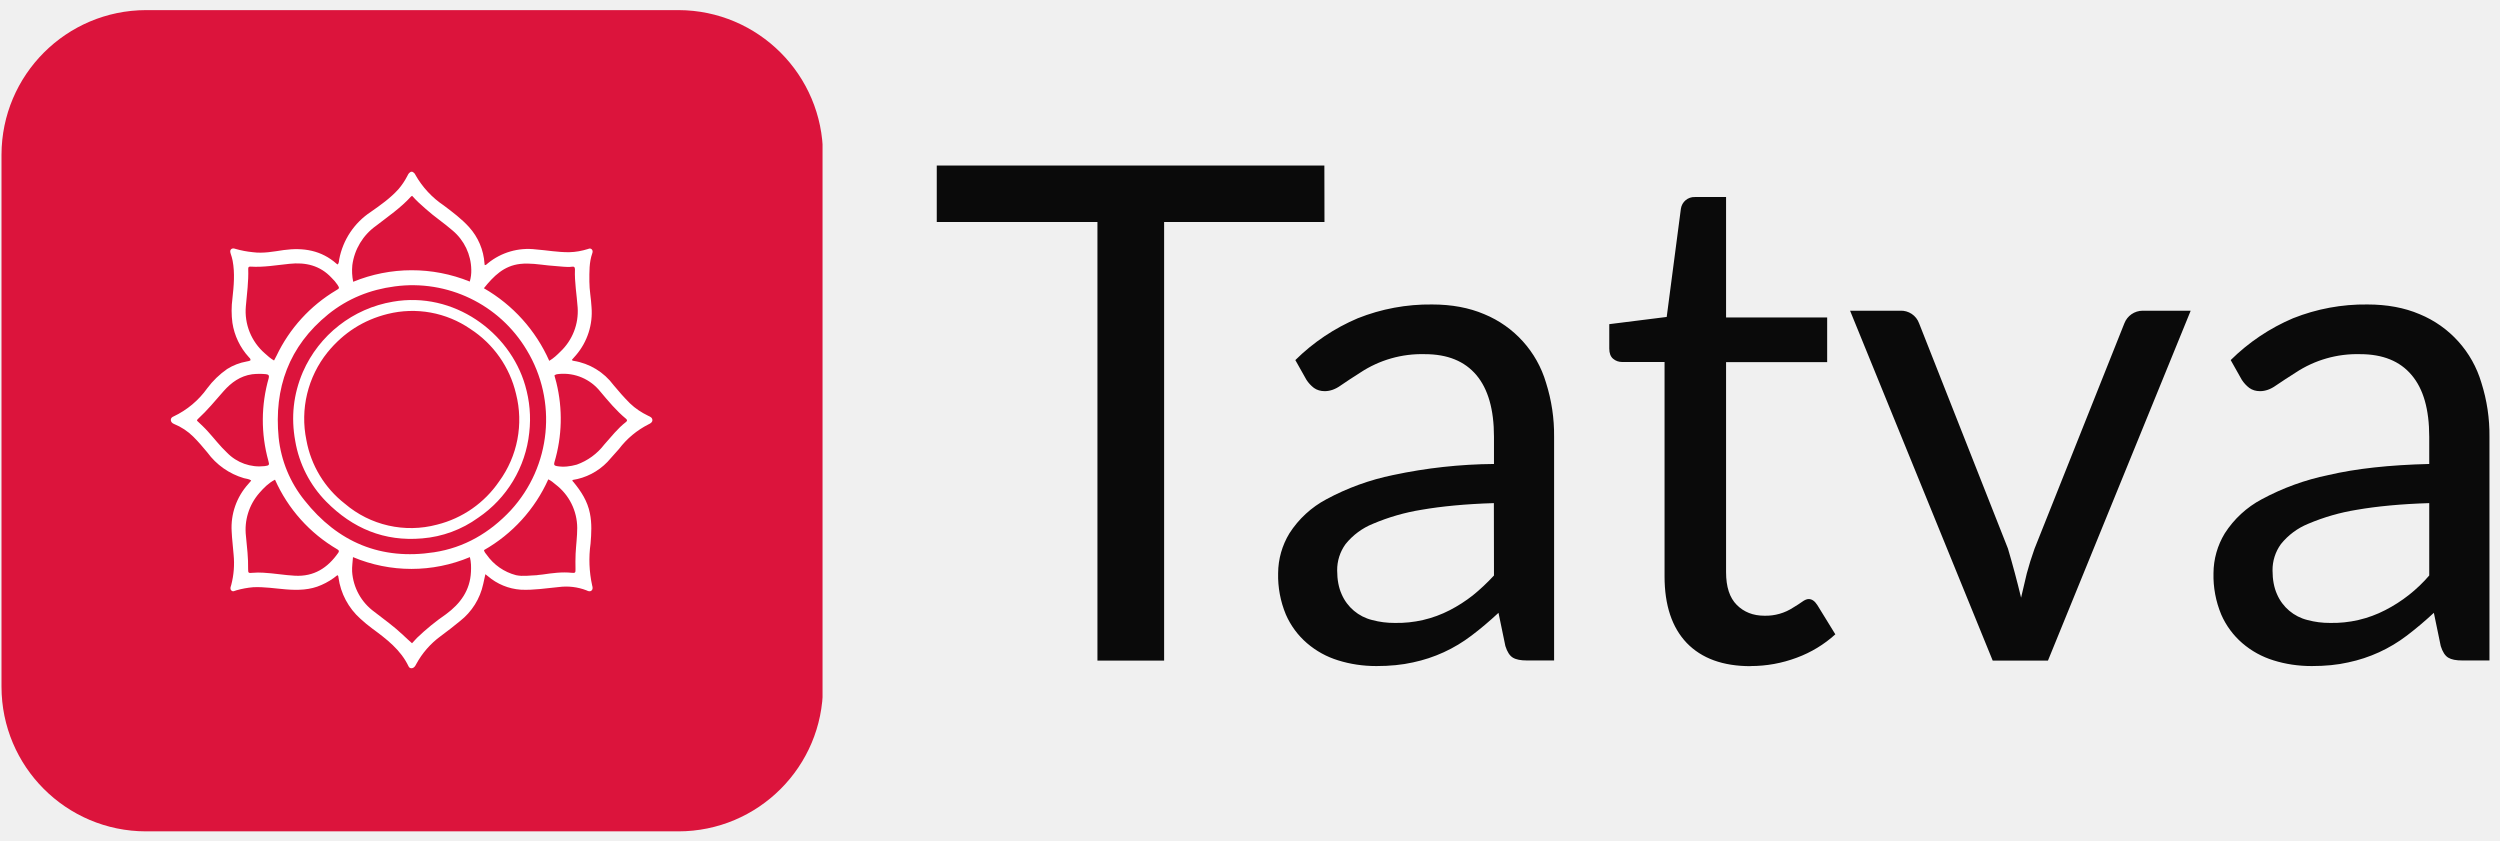
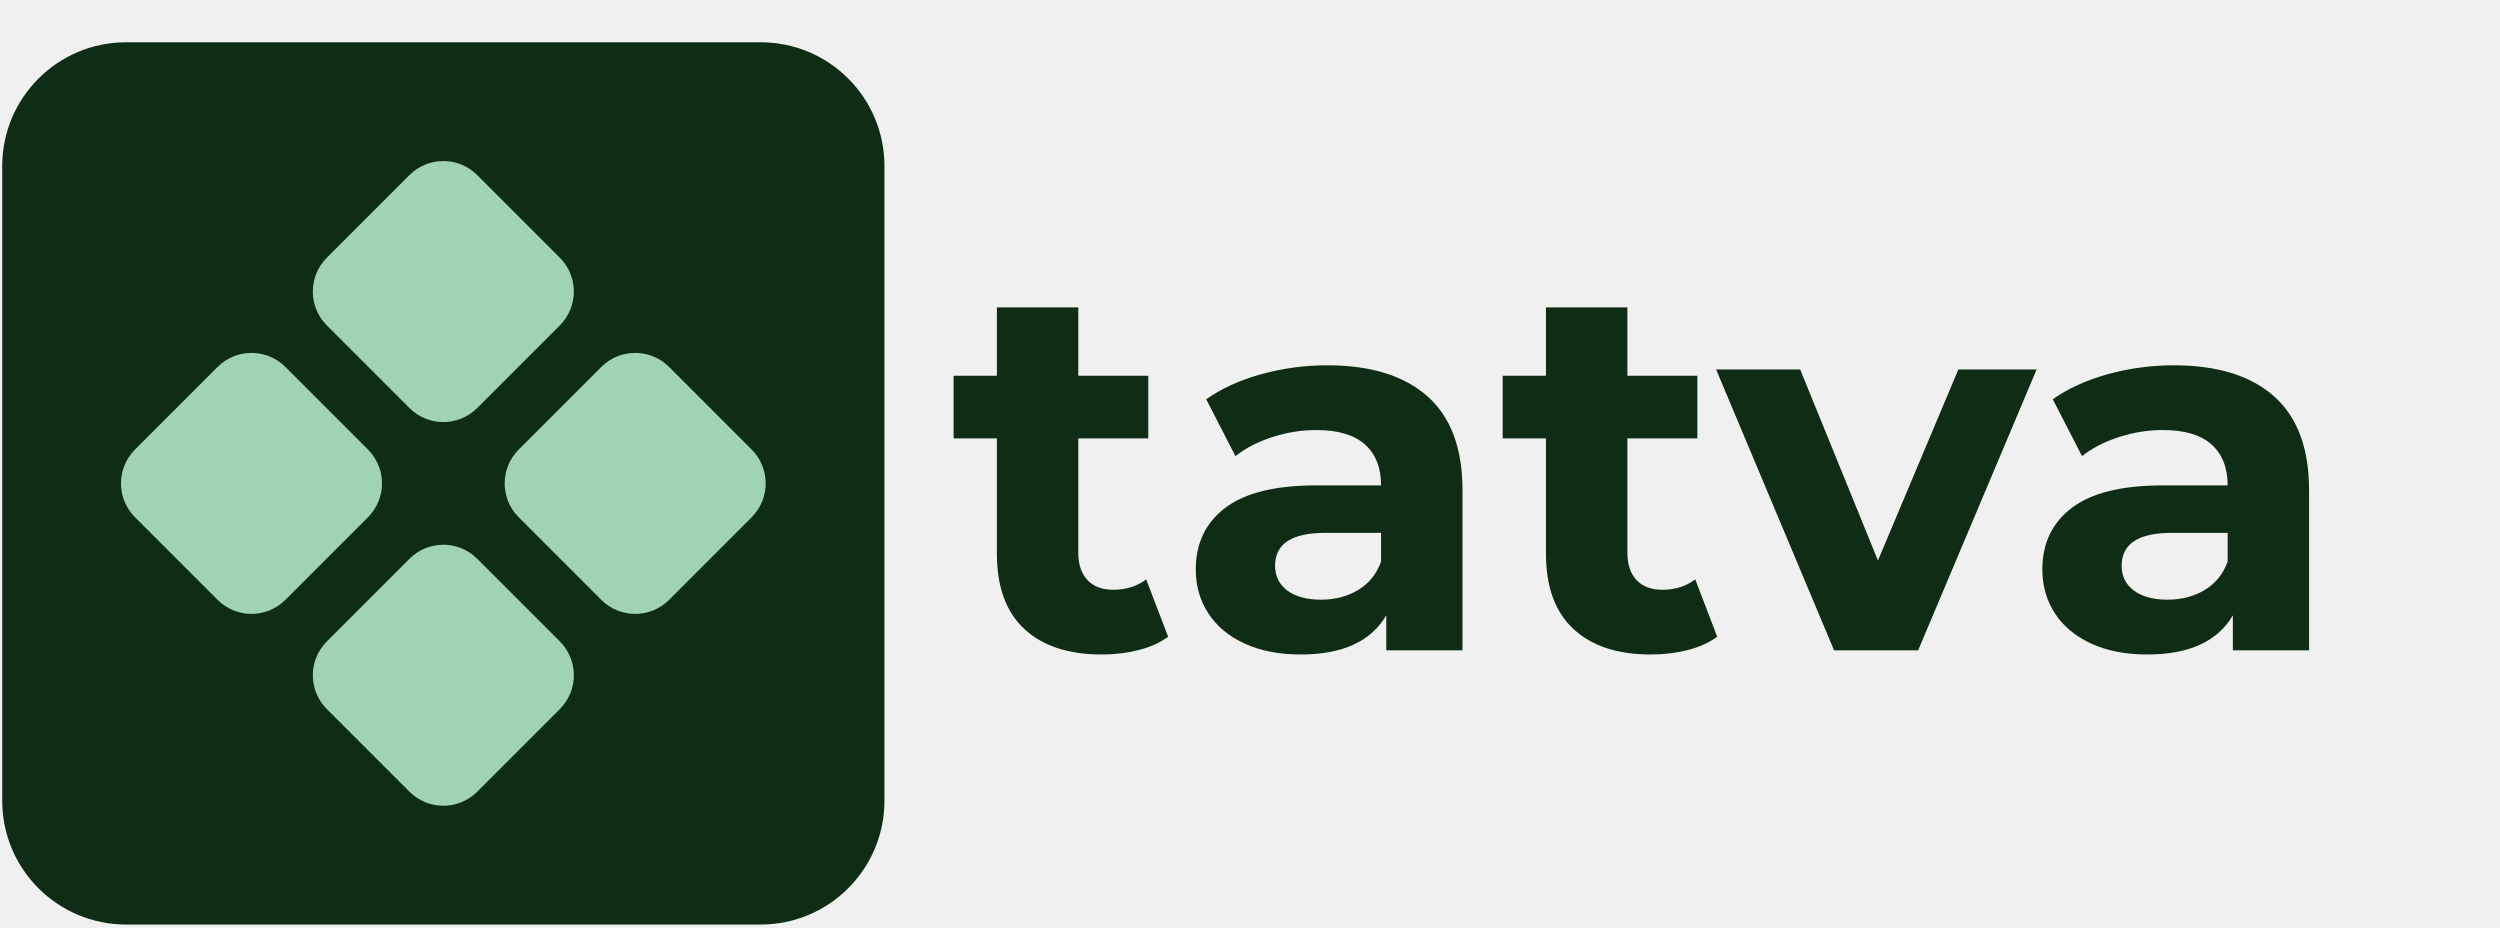
- <svg xmlns="http://www.w3.org/2000/svg" style="max-height:500px" version="1.2" viewBox="0 27.36 232.45 78.14">
+ <svg xmlns="http://www.w3.org/2000/svg" width="1008" zoomAndPan="magnify" viewBox="0 0 756 280.5" height="374" preserveAspectRatio="xMidYMid meet" version="1.0">
+   <style>
+    @media (prefers-color-scheme:dark) { g { fill: #fff } }
+   </style>
  <defs>
-     <clipPath id="a">
-       <path d="M.13 28.3h76.66v76.36H.13Zm0 0" />
+     <g />
+     <clipPath id="e730e384f9">
+       <path d="M 0.672 12.789 L 267.461 12.789 L 267.461 279.578 L 0.672 279.578 Z M 0.672 12.789 " clip-rule="nonzero" />
    </clipPath>
-     <clipPath id="b">
-       <path d="M13.58 28.3h49.5a13.47 13.47 0 0 1 13.44 13.45v49.46a13.45 13.45 0 0 1-13.45 13.45h-49.5A13.45 13.45 0 0 1 .14 91.21V41.75A13.47 13.47 0 0 1 13.58 28.3Zm0 0" />
+     <clipPath id="54fd55d827">
+       <path d="M 38.105 12.789 L 230.027 12.789 C 250.703 12.789 267.461 29.547 267.461 50.223 L 267.461 242.145 C 267.461 262.816 250.703 279.578 230.027 279.578 L 38.105 279.578 C 17.434 279.578 0.672 262.816 0.672 242.145 L 0.672 50.223 C 0.672 29.547 17.434 12.789 38.105 12.789 Z M 38.105 12.789 " clip-rule="nonzero" />
+     </clipPath>
+     <clipPath id="b5bf3eec07">
+       <path d="M 0.672 0.789 L 267.461 0.789 L 267.461 267.578 L 0.672 267.578 Z M 0.672 0.789 " clip-rule="nonzero" />
+     </clipPath>
+     <clipPath id="acee5e7511">
+       <path d="M 38.105 0.789 L 230.027 0.789 C 250.703 0.789 267.461 17.547 267.461 38.223 L 267.461 230.145 C 267.461 250.816 250.703 267.578 230.027 267.578 L 38.105 267.578 C 17.434 267.578 0.672 250.816 0.672 230.145 L 0.672 38.223 C 0.672 17.547 17.434 0.789 38.105 0.789 Z M 38.105 0.789 " clip-rule="nonzero" />
+     </clipPath>
+     <clipPath id="c90baa48ff">
+       <rect x="0" width="268" y="0" height="268" />
+     </clipPath>
+     <clipPath id="321e463e60">
+       <path d="M 36 48 L 232 48 L 232 244 L 36 244 Z M 36 48 " clip-rule="nonzero" />
+     </clipPath>
+     <clipPath id="4ec2e35b0a">
+       <path d="M 202.324 181.402 C 196.664 187.059 187.492 187.059 181.836 181.402 L 156.859 156.422 C 151.199 150.766 151.199 141.594 156.859 135.938 L 181.836 110.957 C 187.492 105.301 196.664 105.301 202.324 110.957 L 227.301 135.938 C 232.957 141.594 232.957 150.766 227.301 156.422 Z M 86.293 181.402 C 80.637 187.059 71.465 187.059 65.805 181.402 L 40.828 156.422 C 35.172 150.766 35.172 141.594 40.828 135.938 L 65.805 110.957 C 71.465 105.301 80.637 105.301 86.293 110.957 L 111.273 135.938 C 116.93 141.594 116.93 150.766 111.273 156.422 Z M 144.309 239.414 C 138.652 245.074 129.48 245.074 123.82 239.414 L 98.844 214.438 C 93.188 208.781 93.188 199.609 98.844 193.949 L 123.82 168.973 C 129.48 163.316 138.652 163.316 144.309 168.973 L 169.285 193.949 C 174.945 199.609 174.945 208.781 169.285 214.438 Z M 144.309 123.387 C 138.652 129.043 129.48 129.043 123.82 123.387 L 98.844 98.41 C 93.188 92.75 93.188 83.578 98.844 77.922 L 123.82 52.945 C 129.48 47.285 138.652 47.285 144.309 52.945 L 169.285 77.922 C 174.945 83.578 174.945 92.75 169.285 98.41 Z M 144.309 123.387 " clip-rule="nonzero" />
+     </clipPath>
+     <clipPath id="399d702e2e">
+       <rect x="0" width="425" y="0" height="194" />
    </clipPath>
  </defs>
-   <g clip-path="url(#a)">
-     <g clip-path="url(#b)">
-       <path fill="#dc143c" d="M.13 28.3h76.35v76.36H.13Zm0 0" />
+   <g clip-path="url(#e730e384f9)">
+     <g clip-path="url(#54fd55d827)">
+       <g transform="matrix(1, 0, 0, 1, 0, 12)">
+         <g clip-path="url(#c90baa48ff)">
+           <g clip-path="url(#b5bf3eec07)">
+             <g clip-path="url(#acee5e7511)">
+               <path fill="#0e2d14" d="M 0.672 0.789 L 267.461 0.789 L 267.461 267.578 L 0.672 267.578 Z M 0.672 0.789 " fill-opacity="1" fill-rule="nonzero" />
+             </g>
+           </g>
+         </g>
+       </g>
    </g>
  </g>
-   <path fill="#0a0a0a" d="M123.15 48h-14.91v40.78h-6.2V48H87.1v-5.25h36.04Zm15.75 26.14c-2.63.08-4.88.3-6.73.62a19.5 19.5 0 0 0-4.51 1.3 6.3 6.3 0 0 0-2.55 1.89 4.1 4.1 0 0 0-.78 2.45c0 .86.14 1.6.42 2.22a4.17 4.17 0 0 0 2.83 2.39 7.9 7.9 0 0 0 2.1.27 10.65 10.65 0 0 0 5.13-1.19 13.5 13.5 0 0 0 2.13-1.37c.67-.54 1.33-1.16 1.97-1.85Zm-18.46-13.3a18.56 18.56 0 0 1 5.81-3.89 18.08 18.08 0 0 1 6.9-1.28c1.83 0 3.44.3 4.85.9a9.92 9.92 0 0 1 5.75 6.38 16 16 0 0 1 .75 5.02v20.8h-2.53c-.56 0-1-.08-1.3-.26-.3-.18-.53-.54-.7-1.08l-.64-3.09c-.86.8-1.69 1.5-2.5 2.11a13.59 13.59 0 0 1-5.45 2.5c-1.02.23-2.15.34-3.4.34-1.26 0-2.44-.18-3.56-.53a8.08 8.08 0 0 1-2.9-1.6 7.43 7.43 0 0 1-1.96-2.66 9.41 9.41 0 0 1-.72-3.85 7.2 7.2 0 0 1 1.05-3.7 9.22 9.22 0 0 1 3.44-3.17 22.6 22.6 0 0 1 6.2-2.25 46.7 46.7 0 0 1 9.38-1.03v-2.53c0-2.54-.55-4.45-1.64-5.74-1.09-1.29-2.68-1.94-4.79-1.94a10.36 10.36 0 0 0-6.01 1.72c-.7.44-1.3.84-1.81 1.19-.5.36-1 .53-1.49.53-.38 0-.72-.1-1-.3a3 3 0 0 1-.7-.76Zm42.33 28.46c-2.57 0-4.55-.72-5.94-2.16-1.37-1.44-2.06-3.5-2.06-6.2V61.02h-3.92c-.34 0-.62-.1-.86-.3-.24-.2-.36-.52-.36-.95V57.5l5.34-.67 1.32-10.07a1.27 1.27 0 0 1 1.31-1.08h2.89v11.2h9.4v4.15h-9.4v19.53c0 1.37.33 2.38 1 3.05.66.66 1.52 1 2.56 1a4.67 4.67 0 0 0 2.7-.77c.33-.2.6-.37.82-.53.22-.16.42-.25.6-.25.3 0 .56.18.8.55l1.68 2.73a11 11 0 0 1-3.58 2.17c-1.39.52-2.82.78-4.3.78Zm40.92-33.05-13.27 32.53h-5.14l-13.26-32.53h4.65a1.78 1.78 0 0 1 1.77 1.18l8.26 20.94a92.34 92.34 0 0 1 1.22 4.56l.53-2.25c.2-.75.44-1.52.72-2.3l8.35-20.95a1.83 1.83 0 0 1 1.7-1.18Zm22.18 17.89c-2.63.08-4.88.3-6.73.62a19.5 19.5 0 0 0-4.52 1.3 6.3 6.3 0 0 0-2.54 1.89 4.1 4.1 0 0 0-.78 2.45c0 .86.14 1.6.42 2.22a4.17 4.17 0 0 0 2.83 2.39 7.9 7.9 0 0 0 2.1.27 10.65 10.65 0 0 0 5.13-1.19 13.5 13.5 0 0 0 4.09-3.22Zm-18.46-13.3a18.56 18.56 0 0 1 5.8-3.89 18.08 18.08 0 0 1 6.91-1.28c1.83 0 3.44.3 4.85.9a9.92 9.92 0 0 1 5.75 6.38 16 16 0 0 1 .75 5.02v20.8h-2.53c-.57 0-1-.08-1.3-.26-.3-.18-.53-.54-.7-1.08l-.64-3.09c-.86.8-1.7 1.5-2.5 2.11a13.59 13.59 0 0 1-5.46 2.5c-1 .23-2.14.34-3.39.34-1.26 0-2.45-.18-3.56-.53a8.08 8.08 0 0 1-2.9-1.6 7.43 7.43 0 0 1-1.96-2.66 9.41 9.41 0 0 1-.72-3.85 7.2 7.2 0 0 1 1.05-3.7 9.22 9.22 0 0 1 3.44-3.17 22.6 22.6 0 0 1 6.2-2.25c2.55-.6 5.68-.94 9.37-1.03v-2.53c0-2.54-.54-4.45-1.64-5.74-1.08-1.29-2.68-1.94-4.78-1.94a10.36 10.36 0 0 0-6.01 1.72c-.7.44-1.3.84-1.82 1.19-.5.36-1 .53-1.48.53-.39 0-.72-.1-1-.3a3 3 0 0 1-.7-.76Zm0 0" />
-   <path fill="#fff" d="M60.27 66.02c.2.09.38.17.39.4 0 .21-.18.31-.35.39a7.93 7.93 0 0 0-2.76 2.3l-1.07 1.2a5.7 5.7 0 0 1-3.25 1.68c-.03.1.05.14.1.2.7.85 1.3 1.77 1.52 2.9.19.93.14 1.87.06 2.81a11 11 0 0 0 .15 3.9c.05.17.08.34-.06.47-.16.13-.32.05-.47-.02a5.25 5.25 0 0 0-2.54-.31c-1.19.11-2.37.31-3.57.25a5.26 5.26 0 0 1-3.06-1.26l-.23-.18-.2.91a5.97 5.97 0 0 1-2.16 3.45c-.58.48-1.18.94-1.8 1.4a7.86 7.86 0 0 0-2.27 2.6c-.04.09-.1.18-.16.25-.18.19-.45.18-.55-.04-.74-1.55-2.05-2.54-3.38-3.52-.38-.28-.74-.58-1.09-.9a6.28 6.28 0 0 1-2.05-3.85c-.01-.07 0-.15-.1-.21a6.2 6.2 0 0 1-1.48.91c-1.06.48-2.18.5-3.3.41-1.02-.08-2.03-.25-3.05-.2a8.2 8.2 0 0 0-1.57.29c-.15.04-.32.17-.47 0-.14-.16-.05-.32 0-.5a8 8 0 0 0 .22-2.83c-.05-.72-.15-1.43-.18-2.15a6.02 6.02 0 0 1 1.53-4.39l.26-.3.02-.05c-.2-.14-.44-.15-.67-.21a6.47 6.47 0 0 1-3.4-2.39c-.42-.51-.84-1-1.31-1.47a5.48 5.48 0 0 0-1.79-1.18c-.17-.07-.29-.19-.3-.37 0-.18.12-.27.26-.33a8.08 8.08 0 0 0 3.13-2.62 8.03 8.03 0 0 1 1.85-1.79 5.1 5.1 0 0 1 1.82-.7c.11-.03.24-.03.35-.11.03-.15-.1-.22-.16-.3a6.07 6.07 0 0 1-1.52-3.18 8.63 8.63 0 0 1 0-2.26c.13-1.18.24-2.35.02-3.52a4.8 4.8 0 0 0-.18-.65c-.04-.14-.08-.28.02-.4.12-.13.28-.1.42-.05a9.1 9.1 0 0 0 1.62.31c.97.13 1.92-.06 2.87-.2 1.83-.25 3.5.02 4.92 1.28.03.03.07.04.1.06.13-.14.11-.32.14-.48a6.8 6.8 0 0 1 2.94-4.41c.9-.63 1.81-1.27 2.56-2.1.33-.38.6-.79.83-1.23.04-.1.1-.19.16-.27.17-.18.33-.18.5.01.04.05.08.1.1.16a8.43 8.43 0 0 0 2.64 2.84c.82.62 1.65 1.24 2.34 2a5.6 5.6 0 0 1 1.44 3.4l.02.14c.14 0 .2-.1.29-.17a5.92 5.92 0 0 1 4.46-1.29c1.03.08 2.05.27 3.1.26.6-.01 1.18-.12 1.76-.3.11-.05.23-.07.34.03.1.1.1.24.05.37-.3.85-.27 1.74-.27 2.63 0 .8.16 1.58.2 2.37a6.1 6.1 0 0 1-1.44 4.47l-.38.43c.03.09.1.1.15.1a5.76 5.76 0 0 1 3.72 2.26c.48.58.98 1.15 1.52 1.69.5.48 1.06.85 1.7 1.16M47.5 74.8a12.48 12.48 0 0 0 1.47-14.9 12.37 12.37 0 0 0-12.27-5.91c-2.29.3-4.37 1.13-6.18 2.59-3.66 2.97-5.06 6.87-4.61 11.47a11.13 11.13 0 0 0 2.41 5.84c3.09 3.9 7.11 5.58 12.04 4.82 2.81-.43 5.17-1.8 7.14-3.91m-14.76 5.7a5.03 5.03 0 0 0 2.07 3.75c.9.7 1.83 1.36 2.66 2.15.26.26.55.5.84.77l.46-.5a21.4 21.4 0 0 1 2.7-2.2c1.33-.98 2.24-2.21 2.32-3.94.02-.45.02-.9-.1-1.37a14.01 14.01 0 0 1-10.87 0c-.03.47-.1.87-.08 1.34m6.85-33.71c-.45-.39-.88-.78-1.27-1.22l-.1.06c-.96 1.06-2.14 1.86-3.26 2.73a5.34 5.34 0 0 0-2.2 3.65 5.1 5.1 0 0 0 .08 1.55 14.35 14.35 0 0 1 10.84-.02c.11-.38.15-.74.14-1.1a4.86 4.86 0 0 0-1.73-3.64c-.8-.7-1.69-1.28-2.5-2.01m-8.76 6.4c-1.07-1.15-2.41-1.46-3.92-1.3-1.2.12-2.4.34-3.62.26-.16-.01-.22.06-.21.22.04 1.16-.12 2.3-.22 3.46a5.17 5.17 0 0 0 1.77 4.39c.26.24.52.47.85.66l.23-.44a14.15 14.15 0 0 1 5.55-6.09c.31-.18.32-.2.12-.51a3.9 3.9 0 0 0-.55-.65m19.13 27.64.48-.05c.9-.13 1.81-.26 2.73-.16.31.03.35-.01.34-.34-.01-.48-.01-.95.01-1.43.04-.8.15-1.6.15-2.4a5.1 5.1 0 0 0-2.02-4.05c-.2-.17-.41-.35-.67-.47A14.3 14.3 0 0 1 45 78.51c.04.2.16.31.25.43a4.81 4.81 0 0 0 2.73 1.9c.65.14 1.29.02 1.98 0m-18.59-2.4a14.14 14.14 0 0 1-5.8-6.48c-.6.31-1.04.76-1.45 1.23a5.18 5.18 0 0 0-1.25 4.03c.1 1.02.22 2.03.2 3.05 0 .37.03.39.41.35.34-.03.67-.03 1-.01.99.05 1.95.23 2.93.28 1.79.1 3.06-.73 4.04-2.13.08-.12.1-.22-.08-.32m21.01-26.28-1.4-.12c-.87-.09-1.73-.24-2.61-.14-1.52.17-2.47 1.13-3.38 2.26a14.6 14.6 0 0 1 6.08 6.75c.41-.24.73-.55 1.04-.86a5.16 5.16 0 0 0 1.6-4.1c-.08-1.18-.3-2.36-.25-3.55 0-.2-.09-.28-.3-.24-.24.04-.48.02-.78 0m-.65 10.77a14.1 14.1 0 0 1-.18 7.41c-.07.24 0 .32.23.36.63.11 1.24.03 1.85-.14a5.58 5.58 0 0 0 2.55-1.86c.65-.72 1.24-1.5 2.02-2.1.13-.1.14-.19.01-.3-.9-.74-1.65-1.65-2.4-2.54a4.38 4.38 0 0 0-3.82-1.63c-.15.01-.3.02-.44.14l.18.66m-27-.78a6.18 6.18 0 0 0-1.29.01c-1.1.16-1.93.76-2.64 1.56-.78.89-1.53 1.8-2.4 2.6-.04.04-.08.07-.08.16.34.32.7.65 1.02 1.01.59.65 1.13 1.36 1.77 1.96a4.2 4.2 0 0 0 3.5 1.25c.42-.06.46-.09.34-.5a14.17 14.17 0 0 1 .04-7.7c.05-.22-.01-.32-.26-.35Zm0 0" />
-   <path fill="#fff" d="M28.16 61.95a11.17 11.17 0 0 1 8.38-6.54c5.64-.98 10.85 2.82 12.29 7.78.42 1.44.55 2.9.38 4.4a10.93 10.93 0 0 1-4.75 7.91 10.31 10.31 0 0 1-5.2 1.92c-3.53.31-6.47-.93-8.93-3.42a10.56 10.56 0 0 1-2.88-5.64c-.4-2.2-.18-4.33.71-6.41m2.3-1.84a9.85 9.85 0 0 0-1.97 8.18 9.68 9.68 0 0 0 3.57 5.9 9.44 9.44 0 0 0 8.58 1.95 9.87 9.87 0 0 0 5.77-4.02 9.72 9.72 0 0 0 1.57-8.14 9.87 9.87 0 0 0-4.24-6.03 9.52 9.52 0 0 0-7.69-1.4c-2.25.56-4.1 1.74-5.59 3.56Zm0 0" />
+   <g clip-path="url(#321e463e60)">
+     <g clip-path="url(#4ec2e35b0a)">
+       <path fill="#a0d2b4" d="M 35.172 47.285 L 35.172 245.074 L 232.957 245.074 L 232.957 47.285 Z M 35.172 47.285 " fill-opacity="1" fill-rule="nonzero" />
+     </g>
+   </g>
+   <g transform="matrix(1, 0, 0, 1, 286, 43)">
+     <g clip-path="url(#399d702e2e)">
+       <g fill="#0e2d14" fill-opacity="1">
+         <g transform="translate(1.100596, 153.6549)">
+           <g>
+             <path d="M 66.141 -4.109 C 63.711 -2.316 60.738 -0.973 57.219 -0.078 C 53.695 0.816 49.988 1.266 46.094 1.266 C 35.988 1.266 28.172 -1.312 22.641 -6.469 C 17.117 -11.625 14.359 -19.203 14.359 -29.203 L 14.359 -64.078 L 1.266 -64.078 L 1.266 -83.031 L 14.359 -83.031 L 14.359 -103.703 L 38.984 -103.703 L 38.984 -83.031 L 60.141 -83.031 L 60.141 -64.078 L 38.984 -64.078 L 38.984 -29.516 C 38.984 -25.941 39.906 -23.18 41.75 -21.234 C 43.594 -19.285 46.195 -18.312 49.562 -18.312 C 53.457 -18.312 56.77 -19.363 59.5 -21.469 Z M 66.141 -4.109 " />
+           </g>
+         </g>
+       </g>
+       <g fill="#0e2d14" fill-opacity="1">
+         <g transform="translate(69.75777, 153.6549)">
+           <g>
+             <path d="M 45.609 -86.188 C 58.766 -86.188 68.867 -83.055 75.922 -76.797 C 82.973 -70.535 86.5 -61.086 86.5 -48.453 L 86.5 0 L 63.453 0 L 63.453 -10.578 C 58.828 -2.68 50.195 1.266 37.562 1.266 C 31.039 1.266 25.383 0.16 20.594 -2.047 C 15.812 -4.254 12.156 -7.305 9.625 -11.203 C 7.102 -15.098 5.844 -19.52 5.844 -24.469 C 5.844 -32.352 8.812 -38.555 14.75 -43.078 C 20.695 -47.609 29.879 -49.875 42.297 -49.875 L 61.875 -49.875 C 61.875 -55.238 60.242 -59.367 56.984 -62.266 C 53.723 -65.16 48.828 -66.609 42.297 -66.609 C 37.773 -66.609 33.328 -65.895 28.953 -64.469 C 24.586 -63.051 20.883 -61.133 17.844 -58.719 L 9 -75.922 C 13.625 -79.18 19.172 -81.707 25.641 -83.5 C 32.117 -85.289 38.773 -86.188 45.609 -86.188 Z M 43.719 -15.312 C 47.926 -15.312 51.66 -16.285 54.922 -18.234 C 58.191 -20.18 60.508 -23.047 61.875 -26.828 L 61.875 -35.516 L 44.984 -35.516 C 34.879 -35.516 29.828 -32.203 29.828 -25.578 C 29.828 -22.41 31.062 -19.906 33.531 -18.062 C 36.008 -16.227 39.406 -15.312 43.719 -15.312 Z M 43.719 -15.312 " />
+           </g>
+         </g>
+       </g>
+       <g fill="#0e2d14" fill-opacity="1">
+         <g transform="translate(167.1405, 153.6549)">
+           <g>
+             <path d="M 66.141 -4.109 C 63.711 -2.316 60.738 -0.973 57.219 -0.078 C 53.695 0.816 49.988 1.266 46.094 1.266 C 35.988 1.266 28.172 -1.312 22.641 -6.469 C 17.117 -11.625 14.359 -19.203 14.359 -29.203 L 14.359 -64.078 L 1.266 -64.078 L 1.266 -83.031 L 14.359 -83.031 L 14.359 -103.703 L 38.984 -103.703 L 38.984 -83.031 L 60.141 -83.031 L 60.141 -64.078 L 38.984 -64.078 L 38.984 -29.516 C 38.984 -25.941 39.906 -23.18 41.75 -21.234 C 43.594 -19.285 46.195 -18.312 49.562 -18.312 C 53.457 -18.312 56.77 -19.363 59.5 -21.469 Z M 66.141 -4.109 " />
+           </g>
+         </g>
+       </g>
+       <g fill="#0e2d14" fill-opacity="1">
+         <g transform="translate(234.2193, 153.6549)">
+           <g>
+             <path d="M 95.656 -84.922 L 59.828 0 L 34.406 0 L -1.266 -84.922 L 24.156 -84.922 L 47.672 -27.156 L 71.984 -84.922 Z M 95.656 -84.922 " />
+           </g>
+         </g>
+       </g>
+       <g fill="#0e2d14" fill-opacity="1">
+         <g transform="translate(325.7621, 153.6549)">
+           <g>
+             <path d="M 45.609 -86.188 C 58.766 -86.188 68.867 -83.055 75.922 -76.797 C 82.973 -70.535 86.5 -61.086 86.5 -48.453 L 86.5 0 L 63.453 0 L 63.453 -10.578 C 58.828 -2.68 50.195 1.266 37.562 1.266 C 31.039 1.266 25.383 0.16 20.594 -2.047 C 15.812 -4.254 12.156 -7.305 9.625 -11.203 C 7.102 -15.098 5.844 -19.52 5.844 -24.469 C 5.844 -32.352 8.812 -38.555 14.75 -43.078 C 20.695 -47.609 29.879 -49.875 42.297 -49.875 L 61.875 -49.875 C 61.875 -55.238 60.242 -59.367 56.984 -62.266 C 53.723 -65.16 48.828 -66.609 42.297 -66.609 C 37.773 -66.609 33.328 -65.895 28.953 -64.469 C 24.586 -63.051 20.883 -61.133 17.844 -58.719 L 9 -75.922 C 13.625 -79.18 19.172 -81.707 25.641 -83.5 C 32.117 -85.289 38.773 -86.188 45.609 -86.188 Z M 43.719 -15.312 C 47.926 -15.312 51.66 -16.285 54.922 -18.234 C 58.191 -20.18 60.508 -23.047 61.875 -26.828 L 61.875 -35.516 L 44.984 -35.516 C 34.879 -35.516 29.828 -32.203 29.828 -25.578 C 29.828 -22.41 31.062 -19.906 33.531 -18.062 C 36.008 -16.227 39.406 -15.312 43.719 -15.312 Z M 43.719 -15.312 " />
+           </g>
+         </g>
+       </g>
+     </g>
+   </g>
</svg>
